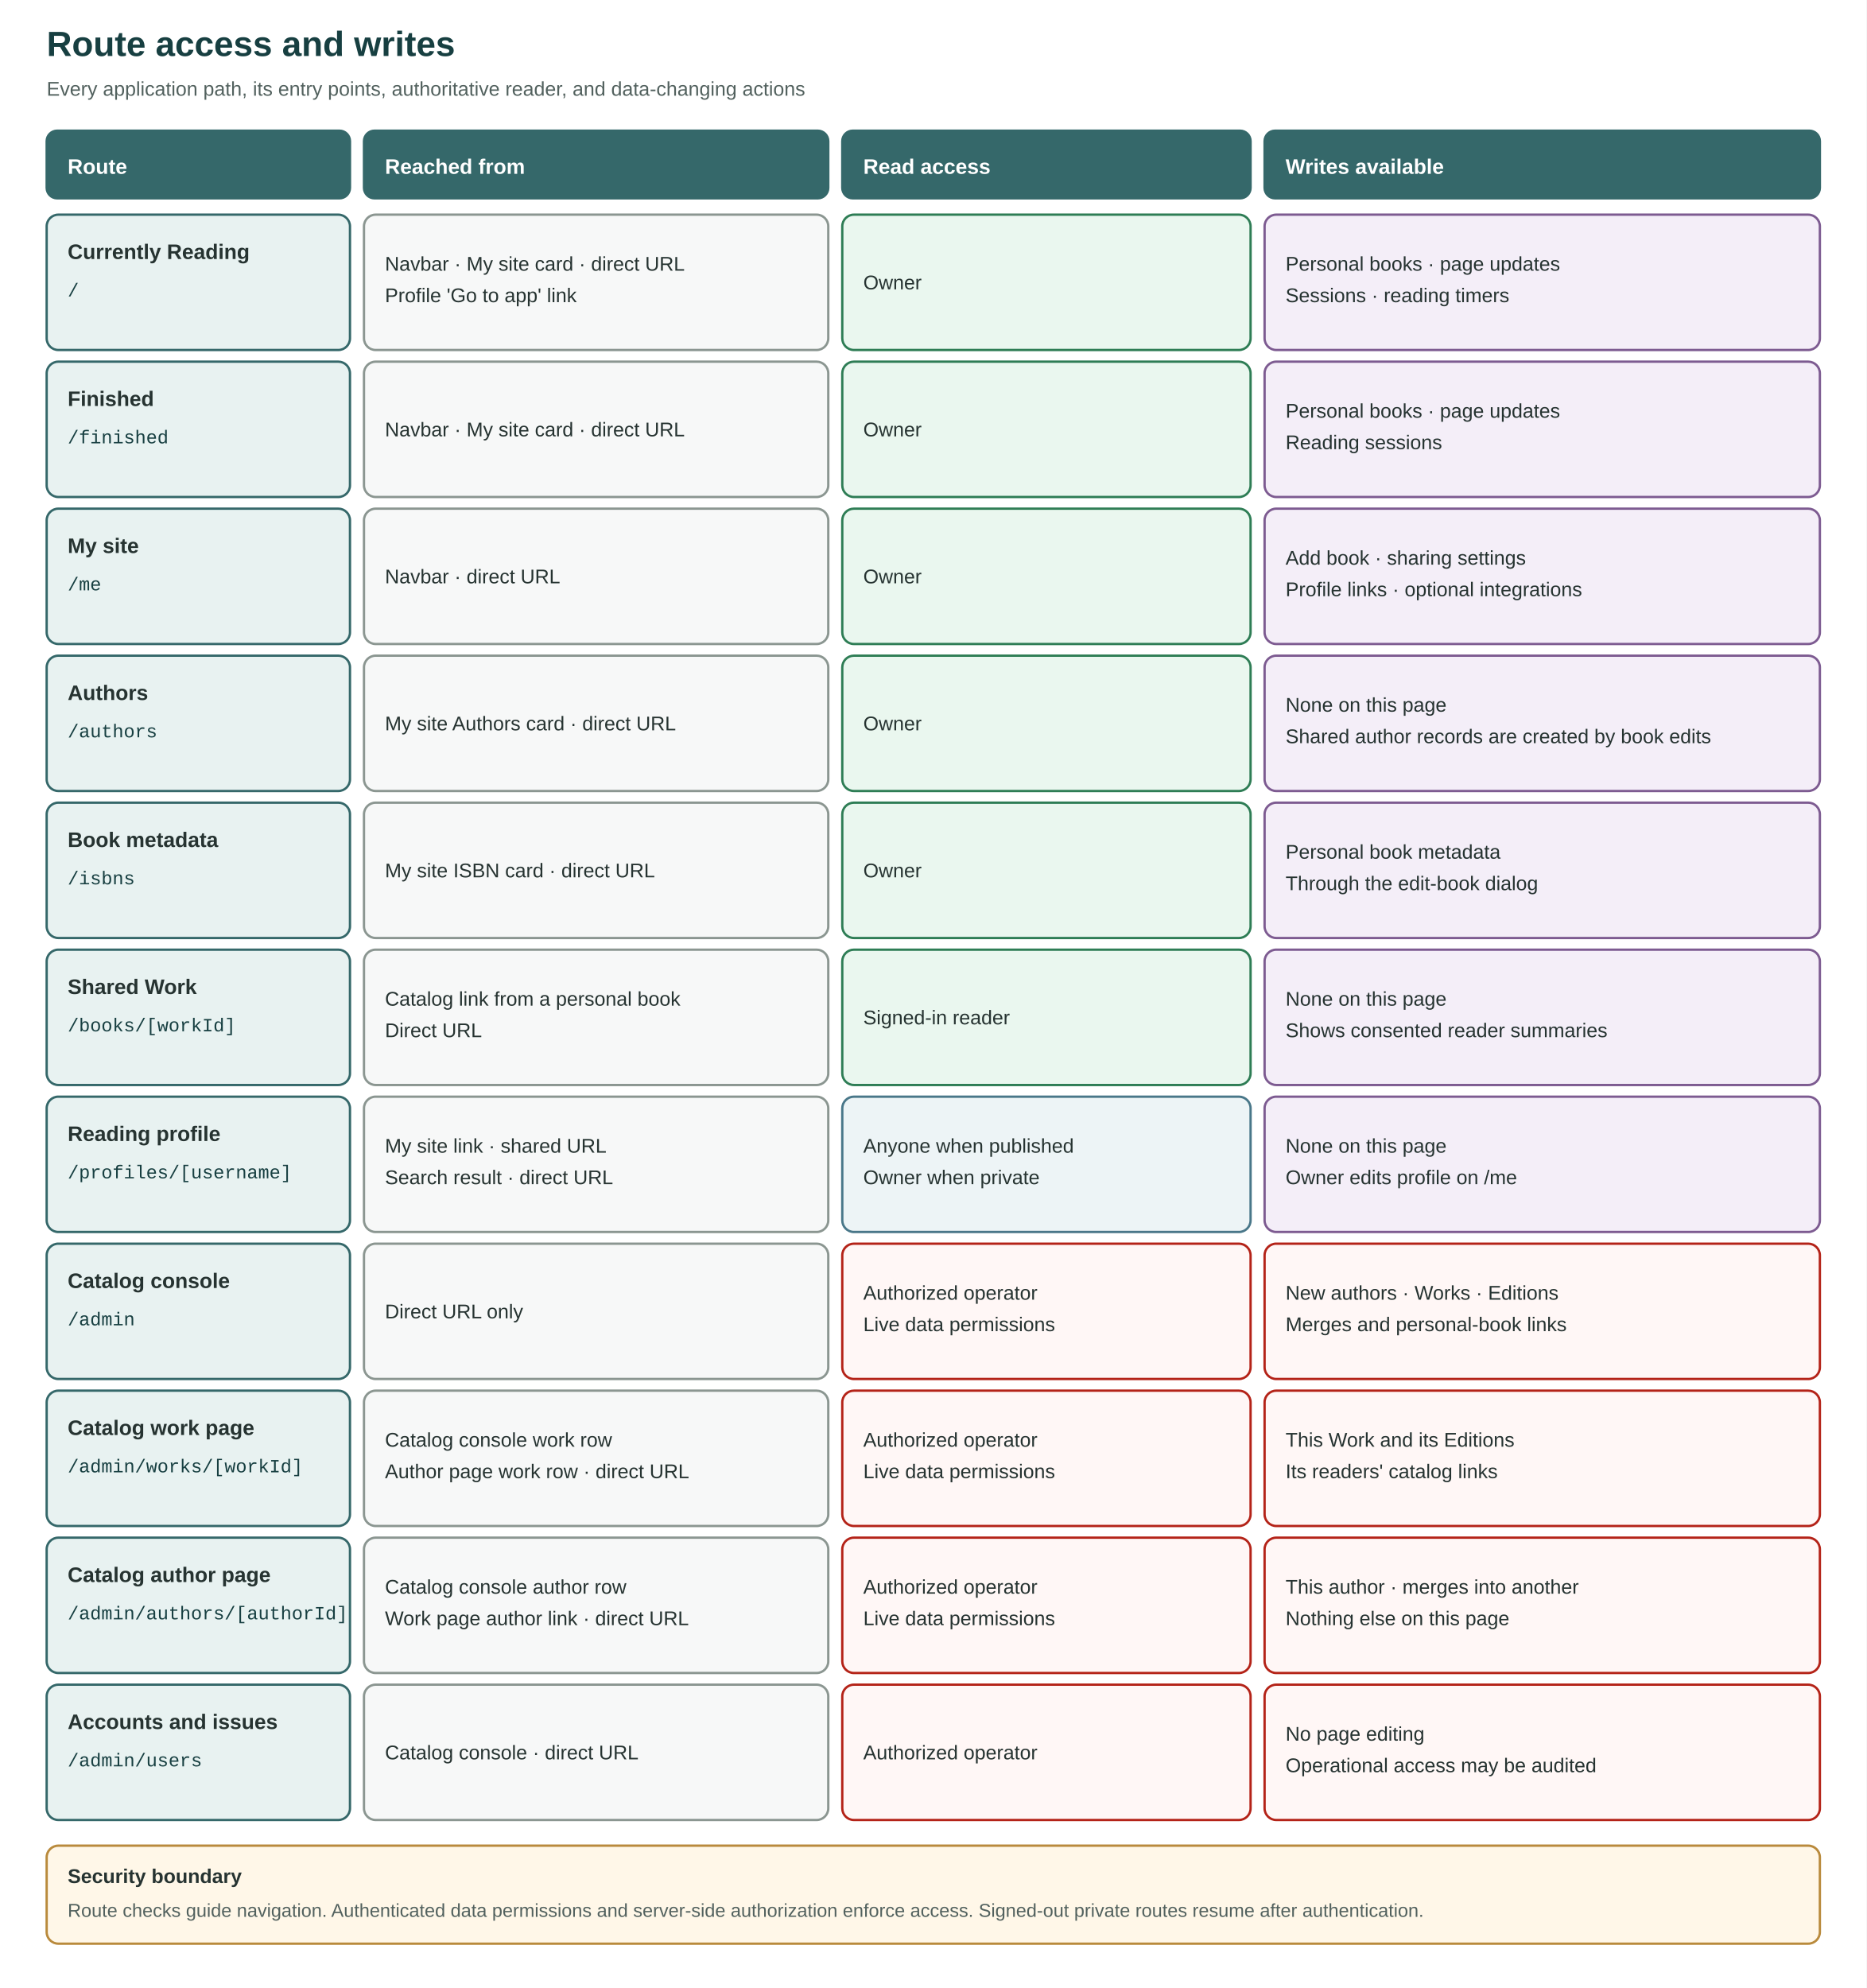
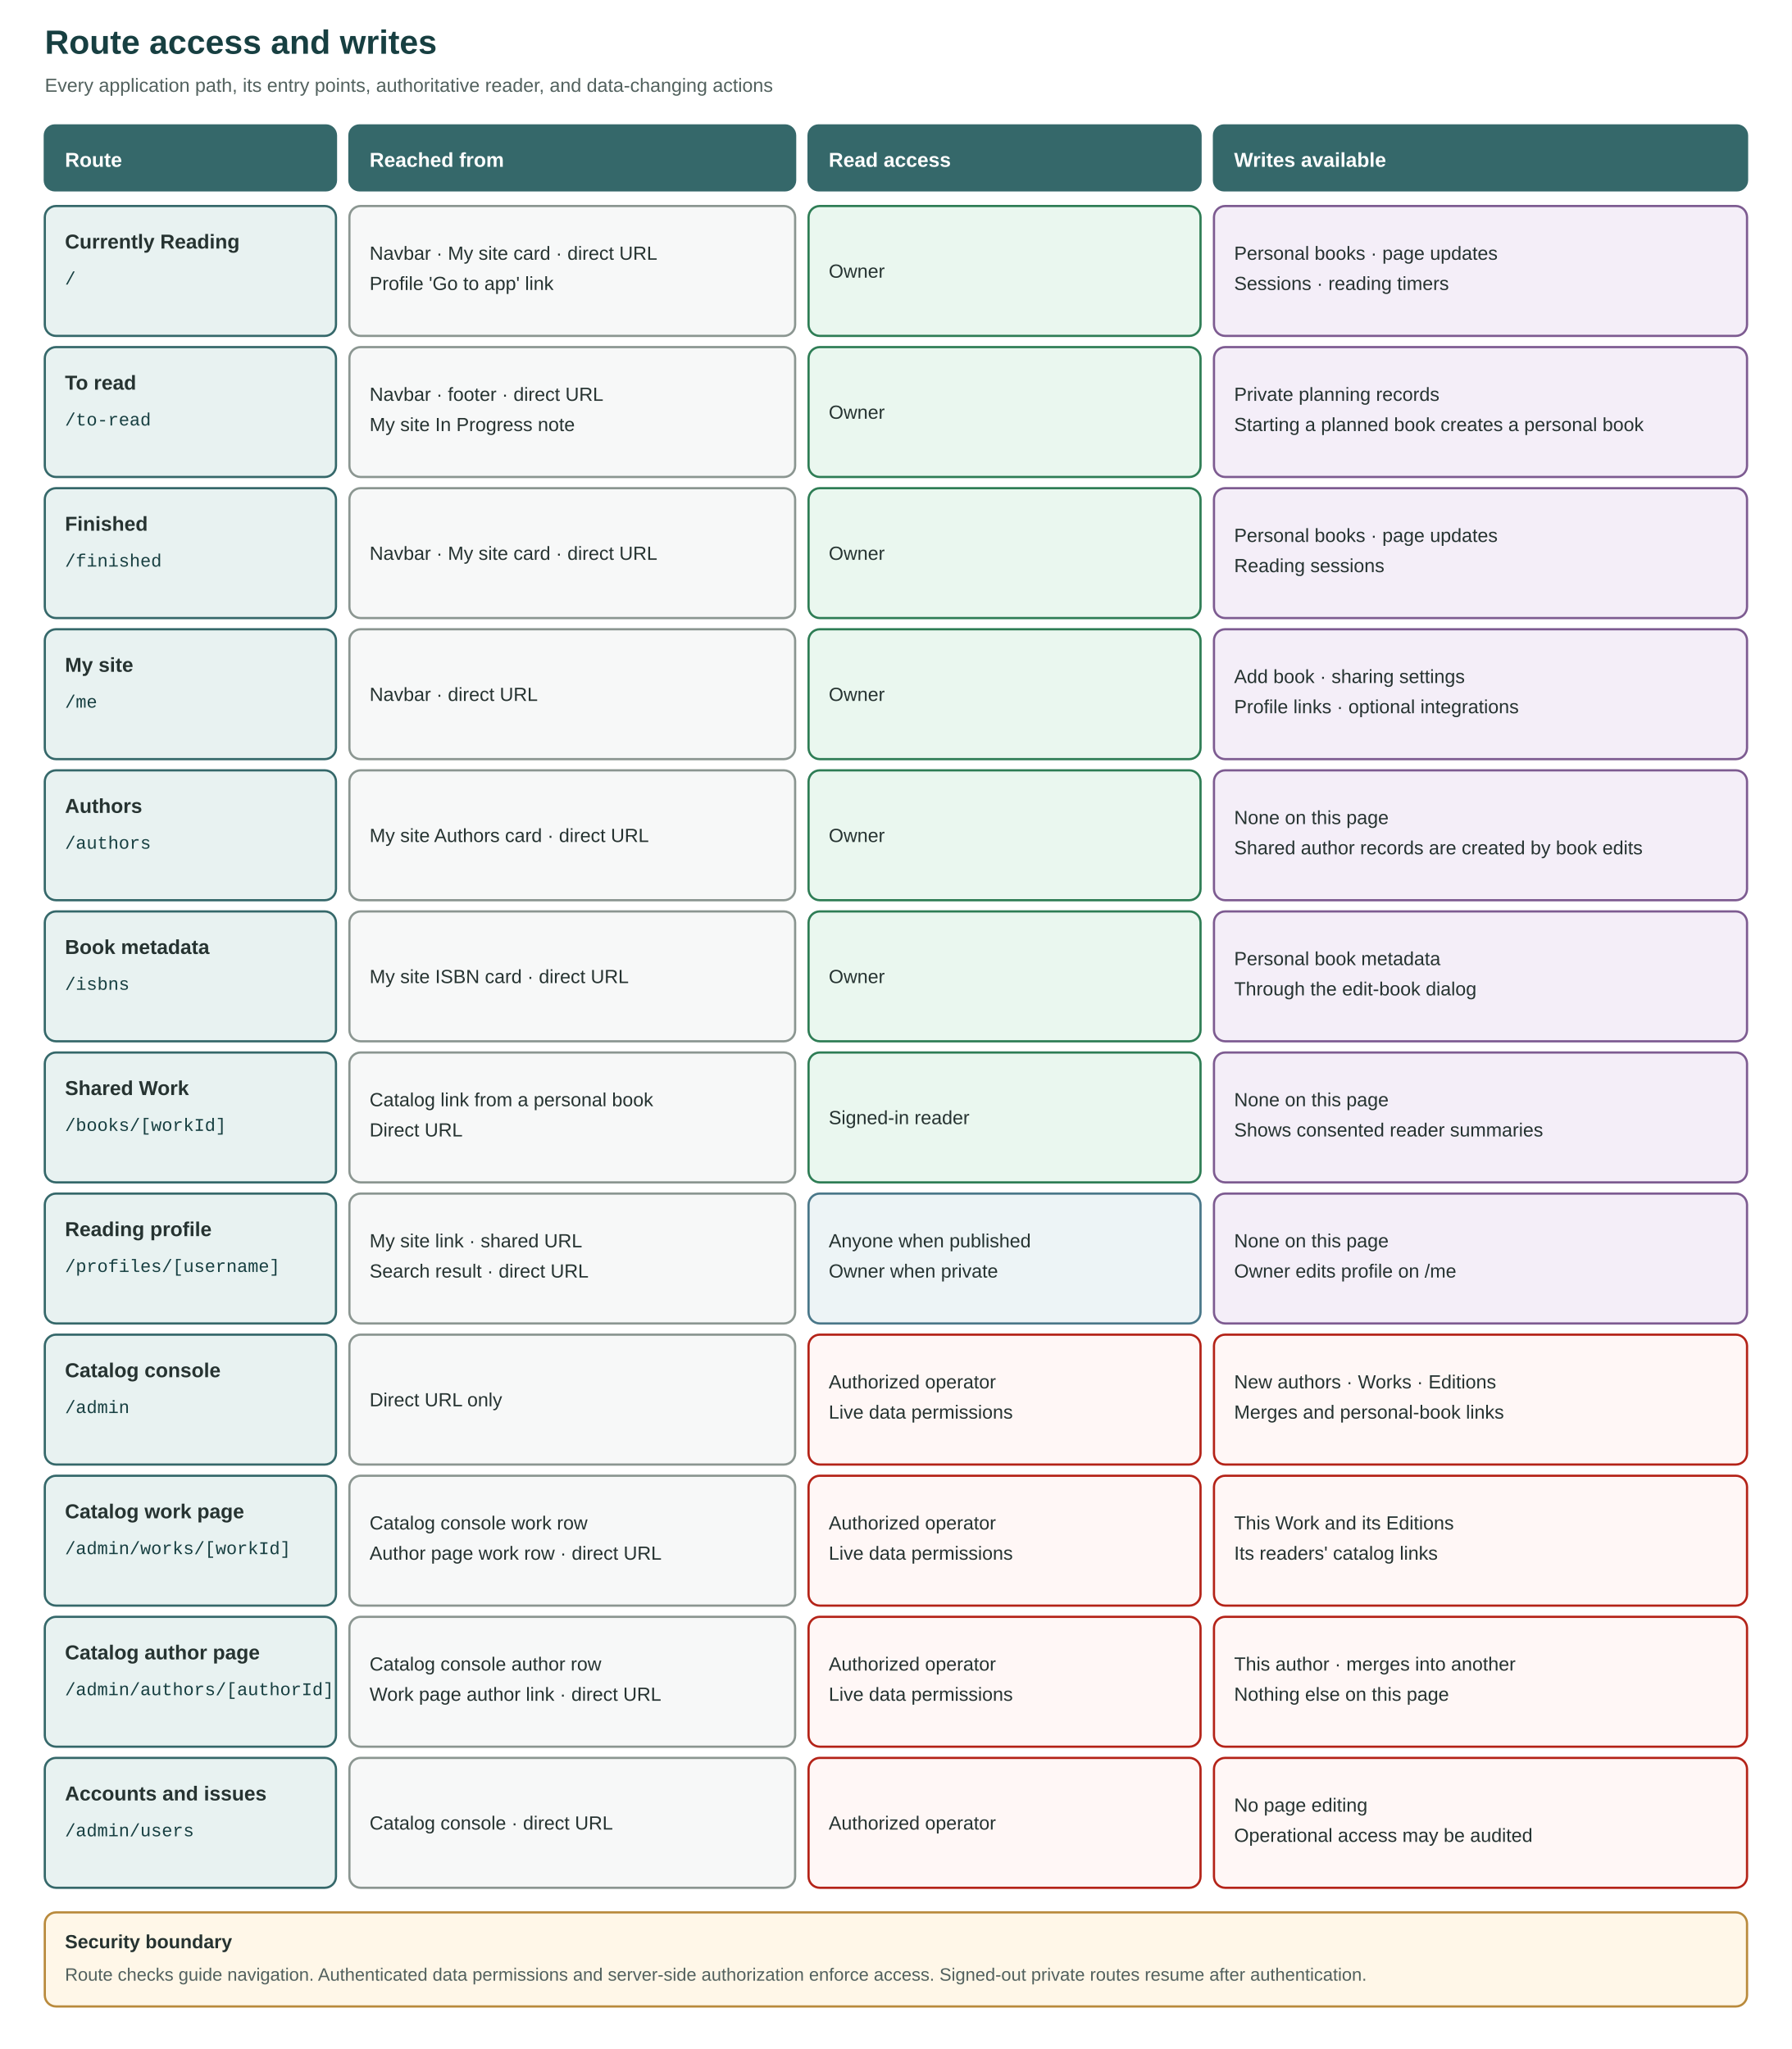
- <svg xmlns="http://www.w3.org/2000/svg" role="img" aria-labelledby="title description" width="1600" height="1704" viewBox="0 0 1600 1704">
-   <rect width="1600" height="1704" fill="#ffffff" />
+ <svg xmlns="http://www.w3.org/2000/svg" role="img" aria-labelledby="title description" width="1600" height="1830" viewBox="0 0 1600 1830">
+   <rect width="1600" height="1830" fill="#ffffff" />
  <text x="40" y="48" fill="#173f41" font-family="Arial, Helvetica, sans-serif" font-size="30" font-weight="700">
    <tspan x="40" dy="0">Route access and writes</tspan>
  </text>
  <text x="40" y="82" fill="#52615e" font-family="Arial, Helvetica, sans-serif" font-size="17" font-weight="400">
    <tspan x="40" dy="0">Every application path, its entry points, authoritative reader, and data-changing actions</tspan>
  </text>
  <rect x="40" y="112" width="260" height="58" rx="9" fill="#35686a" stroke="#35686a" stroke-width="2" />
  <text x="58" y="149" fill="#ffffff" font-family="Arial, Helvetica, sans-serif" font-size="18" font-weight="700">
    <tspan x="58" dy="0">Route</tspan>
  </text>
  <rect x="312" y="112" width="398" height="58" rx="9" fill="#35686a" stroke="#35686a" stroke-width="2" />
  <text x="330" y="149" fill="#ffffff" font-family="Arial, Helvetica, sans-serif" font-size="18" font-weight="700">
    <tspan x="330" dy="0">Reached from</tspan>
  </text>
  <rect x="722" y="112" width="350" height="58" rx="9" fill="#35686a" stroke="#35686a" stroke-width="2" />
  <text x="740" y="149" fill="#ffffff" font-family="Arial, Helvetica, sans-serif" font-size="18" font-weight="700">
    <tspan x="740" dy="0">Read access</tspan>
  </text>
  <rect x="1084" y="112" width="476" height="58" rx="9" fill="#35686a" stroke="#35686a" stroke-width="2" />
  <text x="1102" y="149" fill="#ffffff" font-family="Arial, Helvetica, sans-serif" font-size="18" font-weight="700">
    <tspan x="1102" dy="0">Writes available</tspan>
  </text>
  <rect x="40" y="184" width="260" height="116" rx="10" fill="#e8f2f1" stroke="#35686a" stroke-width="2" />
  <text x="58" y="222" fill="#263331" font-family="Arial, Helvetica, sans-serif" font-size="18" font-weight="700">
    <tspan x="58" dy="0">Currently Reading</tspan>
  </text>
  <text x="58" y="254" fill="#173f41" font-family="SFMono-Regular, Consolas, Liberation Mono, monospace" font-size="16" font-weight="400">
    <tspan x="58" dy="0">/</tspan>
  </text>
  <rect x="312" y="184" width="398" height="116" rx="10" fill="#f7f8f8" stroke="#8b9691" stroke-width="2" />
  <text x="330" y="232" fill="#263331" font-family="Arial, Helvetica, sans-serif" font-size="17" font-weight="400">
    <tspan x="330" dy="0">Navbar · My site card · direct URL</tspan>
    <tspan x="330" dy="27">Profile 'Go to app' link</tspan>
  </text>
  <rect x="722" y="184" width="350" height="116" rx="10" fill="#eaf7ef" stroke="#2e7d55" stroke-width="2" />
  <text x="740" y="248" fill="#263331" font-family="Arial, Helvetica, sans-serif" font-size="17" font-weight="400">
    <tspan x="740" dy="0">Owner</tspan>
  </text>
  <rect x="1084" y="184" width="476" height="116" rx="10" fill="#f4eef8" stroke="#7d5b91" stroke-width="2" />
  <text x="1102" y="232" fill="#263331" font-family="Arial, Helvetica, sans-serif" font-size="17" font-weight="400">
    <tspan x="1102" dy="0">Personal books · page updates</tspan>
    <tspan x="1102" dy="27">Sessions · reading timers</tspan>
  </text>
  <rect x="40" y="310" width="260" height="116" rx="10" fill="#e8f2f1" stroke="#35686a" stroke-width="2" />
  <text x="58" y="348" fill="#263331" font-family="Arial, Helvetica, sans-serif" font-size="18" font-weight="700">
-     <tspan x="58" dy="0">Finished</tspan>
+     <tspan x="58" dy="0">To read</tspan>
  </text>
  <text x="58" y="380" fill="#173f41" font-family="SFMono-Regular, Consolas, Liberation Mono, monospace" font-size="16" font-weight="400">
-     <tspan x="58" dy="0">/finished</tspan>
+     <tspan x="58" dy="0">/to-read</tspan>
  </text>
  <rect x="312" y="310" width="398" height="116" rx="10" fill="#f7f8f8" stroke="#8b9691" stroke-width="2" />
-   <text x="330" y="374" fill="#263331" font-family="Arial, Helvetica, sans-serif" font-size="17" font-weight="400">
-     <tspan x="330" dy="0">Navbar · My site card · direct URL</tspan>
+   <text x="330" y="358" fill="#263331" font-family="Arial, Helvetica, sans-serif" font-size="17" font-weight="400">
+     <tspan x="330" dy="0">Navbar · footer · direct URL</tspan>
+     <tspan x="330" dy="27">My site In Progress note</tspan>
  </text>
  <rect x="722" y="310" width="350" height="116" rx="10" fill="#eaf7ef" stroke="#2e7d55" stroke-width="2" />
  <text x="740" y="374" fill="#263331" font-family="Arial, Helvetica, sans-serif" font-size="17" font-weight="400">
    <tspan x="740" dy="0">Owner</tspan>
  </text>
  <rect x="1084" y="310" width="476" height="116" rx="10" fill="#f4eef8" stroke="#7d5b91" stroke-width="2" />
  <text x="1102" y="358" fill="#263331" font-family="Arial, Helvetica, sans-serif" font-size="17" font-weight="400">
+     <tspan x="1102" dy="0">Private planning records</tspan>
+     <tspan x="1102" dy="27">Starting a planned book creates a personal book</tspan>
+   </text>
+   <rect x="40" y="436" width="260" height="116" rx="10" fill="#e8f2f1" stroke="#35686a" stroke-width="2" />
+   <text x="58" y="474" fill="#263331" font-family="Arial, Helvetica, sans-serif" font-size="18" font-weight="700">
+     <tspan x="58" dy="0">Finished</tspan>
+   </text>
+   <text x="58" y="506" fill="#173f41" font-family="SFMono-Regular, Consolas, Liberation Mono, monospace" font-size="16" font-weight="400">
+     <tspan x="58" dy="0">/finished</tspan>
+   </text>
+   <rect x="312" y="436" width="398" height="116" rx="10" fill="#f7f8f8" stroke="#8b9691" stroke-width="2" />
+   <text x="330" y="500" fill="#263331" font-family="Arial, Helvetica, sans-serif" font-size="17" font-weight="400">
+     <tspan x="330" dy="0">Navbar · My site card · direct URL</tspan>
+   </text>
+   <rect x="722" y="436" width="350" height="116" rx="10" fill="#eaf7ef" stroke="#2e7d55" stroke-width="2" />
+   <text x="740" y="500" fill="#263331" font-family="Arial, Helvetica, sans-serif" font-size="17" font-weight="400">
+     <tspan x="740" dy="0">Owner</tspan>
+   </text>
+   <rect x="1084" y="436" width="476" height="116" rx="10" fill="#f4eef8" stroke="#7d5b91" stroke-width="2" />
+   <text x="1102" y="484" fill="#263331" font-family="Arial, Helvetica, sans-serif" font-size="17" font-weight="400">
    <tspan x="1102" dy="0">Personal books · page updates</tspan>
    <tspan x="1102" dy="27">Reading sessions</tspan>
  </text>
-   <rect x="40" y="436" width="260" height="116" rx="10" fill="#e8f2f1" stroke="#35686a" stroke-width="2" />
-   <text x="58" y="474" fill="#263331" font-family="Arial, Helvetica, sans-serif" font-size="18" font-weight="700">
+   <rect x="40" y="562" width="260" height="116" rx="10" fill="#e8f2f1" stroke="#35686a" stroke-width="2" />
+   <text x="58" y="600" fill="#263331" font-family="Arial, Helvetica, sans-serif" font-size="18" font-weight="700">
    <tspan x="58" dy="0">My site</tspan>
  </text>
-   <text x="58" y="506" fill="#173f41" font-family="SFMono-Regular, Consolas, Liberation Mono, monospace" font-size="16" font-weight="400">
+   <text x="58" y="632" fill="#173f41" font-family="SFMono-Regular, Consolas, Liberation Mono, monospace" font-size="16" font-weight="400">
    <tspan x="58" dy="0">/me</tspan>
  </text>
-   <rect x="312" y="436" width="398" height="116" rx="10" fill="#f7f8f8" stroke="#8b9691" stroke-width="2" />
-   <text x="330" y="500" fill="#263331" font-family="Arial, Helvetica, sans-serif" font-size="17" font-weight="400">
+   <rect x="312" y="562" width="398" height="116" rx="10" fill="#f7f8f8" stroke="#8b9691" stroke-width="2" />
+   <text x="330" y="626" fill="#263331" font-family="Arial, Helvetica, sans-serif" font-size="17" font-weight="400">
    <tspan x="330" dy="0">Navbar · direct URL</tspan>
  </text>
-   <rect x="722" y="436" width="350" height="116" rx="10" fill="#eaf7ef" stroke="#2e7d55" stroke-width="2" />
-   <text x="740" y="500" fill="#263331" font-family="Arial, Helvetica, sans-serif" font-size="17" font-weight="400">
-     <tspan x="740" dy="0">Owner</tspan>
-   </text>
-   <rect x="1084" y="436" width="476" height="116" rx="10" fill="#f4eef8" stroke="#7d5b91" stroke-width="2" />
-   <text x="1102" y="484" fill="#263331" font-family="Arial, Helvetica, sans-serif" font-size="17" font-weight="400">
+   <rect x="722" y="562" width="350" height="116" rx="10" fill="#eaf7ef" stroke="#2e7d55" stroke-width="2" />
+   <text x="740" y="626" fill="#263331" font-family="Arial, Helvetica, sans-serif" font-size="17" font-weight="400">
+     <tspan x="740" dy="0">Owner</tspan>
+   </text>
+   <rect x="1084" y="562" width="476" height="116" rx="10" fill="#f4eef8" stroke="#7d5b91" stroke-width="2" />
+   <text x="1102" y="610" fill="#263331" font-family="Arial, Helvetica, sans-serif" font-size="17" font-weight="400">
    <tspan x="1102" dy="0">Add book · sharing settings</tspan>
    <tspan x="1102" dy="27">Profile links · optional integrations</tspan>
  </text>
-   <rect x="40" y="562" width="260" height="116" rx="10" fill="#e8f2f1" stroke="#35686a" stroke-width="2" />
-   <text x="58" y="600" fill="#263331" font-family="Arial, Helvetica, sans-serif" font-size="18" font-weight="700">
+   <rect x="40" y="688" width="260" height="116" rx="10" fill="#e8f2f1" stroke="#35686a" stroke-width="2" />
+   <text x="58" y="726" fill="#263331" font-family="Arial, Helvetica, sans-serif" font-size="18" font-weight="700">
    <tspan x="58" dy="0">Authors</tspan>
  </text>
-   <text x="58" y="632" fill="#173f41" font-family="SFMono-Regular, Consolas, Liberation Mono, monospace" font-size="16" font-weight="400">
+   <text x="58" y="758" fill="#173f41" font-family="SFMono-Regular, Consolas, Liberation Mono, monospace" font-size="16" font-weight="400">
    <tspan x="58" dy="0">/authors</tspan>
  </text>
-   <rect x="312" y="562" width="398" height="116" rx="10" fill="#f7f8f8" stroke="#8b9691" stroke-width="2" />
-   <text x="330" y="626" fill="#263331" font-family="Arial, Helvetica, sans-serif" font-size="17" font-weight="400">
+   <rect x="312" y="688" width="398" height="116" rx="10" fill="#f7f8f8" stroke="#8b9691" stroke-width="2" />
+   <text x="330" y="752" fill="#263331" font-family="Arial, Helvetica, sans-serif" font-size="17" font-weight="400">
    <tspan x="330" dy="0">My site Authors card · direct URL</tspan>
  </text>
-   <rect x="722" y="562" width="350" height="116" rx="10" fill="#eaf7ef" stroke="#2e7d55" stroke-width="2" />
-   <text x="740" y="626" fill="#263331" font-family="Arial, Helvetica, sans-serif" font-size="17" font-weight="400">
-     <tspan x="740" dy="0">Owner</tspan>
-   </text>
-   <rect x="1084" y="562" width="476" height="116" rx="10" fill="#f4eef8" stroke="#7d5b91" stroke-width="2" />
-   <text x="1102" y="610" fill="#263331" font-family="Arial, Helvetica, sans-serif" font-size="17" font-weight="400">
+   <rect x="722" y="688" width="350" height="116" rx="10" fill="#eaf7ef" stroke="#2e7d55" stroke-width="2" />
+   <text x="740" y="752" fill="#263331" font-family="Arial, Helvetica, sans-serif" font-size="17" font-weight="400">
+     <tspan x="740" dy="0">Owner</tspan>
+   </text>
+   <rect x="1084" y="688" width="476" height="116" rx="10" fill="#f4eef8" stroke="#7d5b91" stroke-width="2" />
+   <text x="1102" y="736" fill="#263331" font-family="Arial, Helvetica, sans-serif" font-size="17" font-weight="400">
    <tspan x="1102" dy="0">None on this page</tspan>
    <tspan x="1102" dy="27">Shared author records are created by book edits</tspan>
  </text>
-   <rect x="40" y="688" width="260" height="116" rx="10" fill="#e8f2f1" stroke="#35686a" stroke-width="2" />
-   <text x="58" y="726" fill="#263331" font-family="Arial, Helvetica, sans-serif" font-size="18" font-weight="700">
+   <rect x="40" y="814" width="260" height="116" rx="10" fill="#e8f2f1" stroke="#35686a" stroke-width="2" />
+   <text x="58" y="852" fill="#263331" font-family="Arial, Helvetica, sans-serif" font-size="18" font-weight="700">
    <tspan x="58" dy="0">Book metadata</tspan>
  </text>
-   <text x="58" y="758" fill="#173f41" font-family="SFMono-Regular, Consolas, Liberation Mono, monospace" font-size="16" font-weight="400">
+   <text x="58" y="884" fill="#173f41" font-family="SFMono-Regular, Consolas, Liberation Mono, monospace" font-size="16" font-weight="400">
    <tspan x="58" dy="0">/isbns</tspan>
  </text>
-   <rect x="312" y="688" width="398" height="116" rx="10" fill="#f7f8f8" stroke="#8b9691" stroke-width="2" />
-   <text x="330" y="752" fill="#263331" font-family="Arial, Helvetica, sans-serif" font-size="17" font-weight="400">
+   <rect x="312" y="814" width="398" height="116" rx="10" fill="#f7f8f8" stroke="#8b9691" stroke-width="2" />
+   <text x="330" y="878" fill="#263331" font-family="Arial, Helvetica, sans-serif" font-size="17" font-weight="400">
    <tspan x="330" dy="0">My site ISBN card · direct URL</tspan>
  </text>
-   <rect x="722" y="688" width="350" height="116" rx="10" fill="#eaf7ef" stroke="#2e7d55" stroke-width="2" />
-   <text x="740" y="752" fill="#263331" font-family="Arial, Helvetica, sans-serif" font-size="17" font-weight="400">
-     <tspan x="740" dy="0">Owner</tspan>
-   </text>
-   <rect x="1084" y="688" width="476" height="116" rx="10" fill="#f4eef8" stroke="#7d5b91" stroke-width="2" />
-   <text x="1102" y="736" fill="#263331" font-family="Arial, Helvetica, sans-serif" font-size="17" font-weight="400">
+   <rect x="722" y="814" width="350" height="116" rx="10" fill="#eaf7ef" stroke="#2e7d55" stroke-width="2" />
+   <text x="740" y="878" fill="#263331" font-family="Arial, Helvetica, sans-serif" font-size="17" font-weight="400">
+     <tspan x="740" dy="0">Owner</tspan>
+   </text>
+   <rect x="1084" y="814" width="476" height="116" rx="10" fill="#f4eef8" stroke="#7d5b91" stroke-width="2" />
+   <text x="1102" y="862" fill="#263331" font-family="Arial, Helvetica, sans-serif" font-size="17" font-weight="400">
    <tspan x="1102" dy="0">Personal book metadata</tspan>
    <tspan x="1102" dy="27">Through the edit-book dialog</tspan>
  </text>
-   <rect x="40" y="814" width="260" height="116" rx="10" fill="#e8f2f1" stroke="#35686a" stroke-width="2" />
-   <text x="58" y="852" fill="#263331" font-family="Arial, Helvetica, sans-serif" font-size="18" font-weight="700">
+   <rect x="40" y="940" width="260" height="116" rx="10" fill="#e8f2f1" stroke="#35686a" stroke-width="2" />
+   <text x="58" y="978" fill="#263331" font-family="Arial, Helvetica, sans-serif" font-size="18" font-weight="700">
    <tspan x="58" dy="0">Shared Work</tspan>
  </text>
-   <text x="58" y="884" fill="#173f41" font-family="SFMono-Regular, Consolas, Liberation Mono, monospace" font-size="16" font-weight="400">
+   <text x="58" y="1010" fill="#173f41" font-family="SFMono-Regular, Consolas, Liberation Mono, monospace" font-size="16" font-weight="400">
    <tspan x="58" dy="0">/books/[workId]</tspan>
  </text>
-   <rect x="312" y="814" width="398" height="116" rx="10" fill="#f7f8f8" stroke="#8b9691" stroke-width="2" />
-   <text x="330" y="862" fill="#263331" font-family="Arial, Helvetica, sans-serif" font-size="17" font-weight="400">
+   <rect x="312" y="940" width="398" height="116" rx="10" fill="#f7f8f8" stroke="#8b9691" stroke-width="2" />
+   <text x="330" y="988" fill="#263331" font-family="Arial, Helvetica, sans-serif" font-size="17" font-weight="400">
    <tspan x="330" dy="0">Catalog link from a personal book</tspan>
    <tspan x="330" dy="27">Direct URL</tspan>
  </text>
-   <rect x="722" y="814" width="350" height="116" rx="10" fill="#eaf7ef" stroke="#2e7d55" stroke-width="2" />
-   <text x="740" y="878" fill="#263331" font-family="Arial, Helvetica, sans-serif" font-size="17" font-weight="400">
+   <rect x="722" y="940" width="350" height="116" rx="10" fill="#eaf7ef" stroke="#2e7d55" stroke-width="2" />
+   <text x="740" y="1004" fill="#263331" font-family="Arial, Helvetica, sans-serif" font-size="17" font-weight="400">
    <tspan x="740" dy="0">Signed-in reader</tspan>
-   </text>
-   <rect x="1084" y="814" width="476" height="116" rx="10" fill="#f4eef8" stroke="#7d5b91" stroke-width="2" />
-   <text x="1102" y="862" fill="#263331" font-family="Arial, Helvetica, sans-serif" font-size="17" font-weight="400">
-     <tspan x="1102" dy="0">None on this page</tspan>
-     <tspan x="1102" dy="27">Shows consented reader summaries</tspan>
-   </text>
-   <rect x="40" y="940" width="260" height="116" rx="10" fill="#e8f2f1" stroke="#35686a" stroke-width="2" />
-   <text x="58" y="978" fill="#263331" font-family="Arial, Helvetica, sans-serif" font-size="18" font-weight="700">
-     <tspan x="58" dy="0">Reading profile</tspan>
-   </text>
-   <text x="58" y="1010" fill="#173f41" font-family="SFMono-Regular, Consolas, Liberation Mono, monospace" font-size="16" font-weight="400">
-     <tspan x="58" dy="0">/profiles/[username]</tspan>
-   </text>
-   <rect x="312" y="940" width="398" height="116" rx="10" fill="#f7f8f8" stroke="#8b9691" stroke-width="2" />
-   <text x="330" y="988" fill="#263331" font-family="Arial, Helvetica, sans-serif" font-size="17" font-weight="400">
-     <tspan x="330" dy="0">My site link · shared URL</tspan>
-     <tspan x="330" dy="27">Search result · direct URL</tspan>
-   </text>
-   <rect x="722" y="940" width="350" height="116" rx="10" fill="#edf4f6" stroke="#497789" stroke-width="2" />
-   <text x="740" y="988" fill="#263331" font-family="Arial, Helvetica, sans-serif" font-size="17" font-weight="400">
-     <tspan x="740" dy="0">Anyone when published</tspan>
-     <tspan x="740" dy="27">Owner when private</tspan>
  </text>
  <rect x="1084" y="940" width="476" height="116" rx="10" fill="#f4eef8" stroke="#7d5b91" stroke-width="2" />
  <text x="1102" y="988" fill="#263331" font-family="Arial, Helvetica, sans-serif" font-size="17" font-weight="400">
    <tspan x="1102" dy="0">None on this page</tspan>
-     <tspan x="1102" dy="27">Owner edits profile on /me</tspan>
+     <tspan x="1102" dy="27">Shows consented reader summaries</tspan>
  </text>
  <rect x="40" y="1066" width="260" height="116" rx="10" fill="#e8f2f1" stroke="#35686a" stroke-width="2" />
  <text x="58" y="1104" fill="#263331" font-family="Arial, Helvetica, sans-serif" font-size="18" font-weight="700">
+     <tspan x="58" dy="0">Reading profile</tspan>
+   </text>
+   <text x="58" y="1136" fill="#173f41" font-family="SFMono-Regular, Consolas, Liberation Mono, monospace" font-size="16" font-weight="400">
+     <tspan x="58" dy="0">/profiles/[username]</tspan>
+   </text>
+   <rect x="312" y="1066" width="398" height="116" rx="10" fill="#f7f8f8" stroke="#8b9691" stroke-width="2" />
+   <text x="330" y="1114" fill="#263331" font-family="Arial, Helvetica, sans-serif" font-size="17" font-weight="400">
+     <tspan x="330" dy="0">My site link · shared URL</tspan>
+     <tspan x="330" dy="27">Search result · direct URL</tspan>
+   </text>
+   <rect x="722" y="1066" width="350" height="116" rx="10" fill="#edf4f6" stroke="#497789" stroke-width="2" />
+   <text x="740" y="1114" fill="#263331" font-family="Arial, Helvetica, sans-serif" font-size="17" font-weight="400">
+     <tspan x="740" dy="0">Anyone when published</tspan>
+     <tspan x="740" dy="27">Owner when private</tspan>
+   </text>
+   <rect x="1084" y="1066" width="476" height="116" rx="10" fill="#f4eef8" stroke="#7d5b91" stroke-width="2" />
+   <text x="1102" y="1114" fill="#263331" font-family="Arial, Helvetica, sans-serif" font-size="17" font-weight="400">
+     <tspan x="1102" dy="0">None on this page</tspan>
+     <tspan x="1102" dy="27">Owner edits profile on /me</tspan>
+   </text>
+   <rect x="40" y="1192" width="260" height="116" rx="10" fill="#e8f2f1" stroke="#35686a" stroke-width="2" />
+   <text x="58" y="1230" fill="#263331" font-family="Arial, Helvetica, sans-serif" font-size="18" font-weight="700">
    <tspan x="58" dy="0">Catalog console</tspan>
  </text>
-   <text x="58" y="1136" fill="#173f41" font-family="SFMono-Regular, Consolas, Liberation Mono, monospace" font-size="16" font-weight="400">
+   <text x="58" y="1262" fill="#173f41" font-family="SFMono-Regular, Consolas, Liberation Mono, monospace" font-size="16" font-weight="400">
    <tspan x="58" dy="0">/admin</tspan>
  </text>
-   <rect x="312" y="1066" width="398" height="116" rx="10" fill="#f7f8f8" stroke="#8b9691" stroke-width="2" />
-   <text x="330" y="1130" fill="#263331" font-family="Arial, Helvetica, sans-serif" font-size="17" font-weight="400">
+   <rect x="312" y="1192" width="398" height="116" rx="10" fill="#f7f8f8" stroke="#8b9691" stroke-width="2" />
+   <text x="330" y="1256" fill="#263331" font-family="Arial, Helvetica, sans-serif" font-size="17" font-weight="400">
    <tspan x="330" dy="0">Direct URL only</tspan>
  </text>
-   <rect x="722" y="1066" width="350" height="116" rx="10" fill="#fff7f6" stroke="#b42318" stroke-width="2" />
-   <text x="740" y="1114" fill="#263331" font-family="Arial, Helvetica, sans-serif" font-size="17" font-weight="400">
+   <rect x="722" y="1192" width="350" height="116" rx="10" fill="#fff7f6" stroke="#b42318" stroke-width="2" />
+   <text x="740" y="1240" fill="#263331" font-family="Arial, Helvetica, sans-serif" font-size="17" font-weight="400">
    <tspan x="740" dy="0">Authorized operator</tspan>
    <tspan x="740" dy="27">Live data permissions</tspan>
  </text>
-   <rect x="1084" y="1066" width="476" height="116" rx="10" fill="#fff7f6" stroke="#b42318" stroke-width="2" />
-   <text x="1102" y="1114" fill="#263331" font-family="Arial, Helvetica, sans-serif" font-size="17" font-weight="400">
+   <rect x="1084" y="1192" width="476" height="116" rx="10" fill="#fff7f6" stroke="#b42318" stroke-width="2" />
+   <text x="1102" y="1240" fill="#263331" font-family="Arial, Helvetica, sans-serif" font-size="17" font-weight="400">
    <tspan x="1102" dy="0">New authors · Works · Editions</tspan>
    <tspan x="1102" dy="27">Merges and personal-book links</tspan>
  </text>
-   <rect x="40" y="1192" width="260" height="116" rx="10" fill="#e8f2f1" stroke="#35686a" stroke-width="2" />
-   <text x="58" y="1230" fill="#263331" font-family="Arial, Helvetica, sans-serif" font-size="18" font-weight="700">
+   <rect x="40" y="1318" width="260" height="116" rx="10" fill="#e8f2f1" stroke="#35686a" stroke-width="2" />
+   <text x="58" y="1356" fill="#263331" font-family="Arial, Helvetica, sans-serif" font-size="18" font-weight="700">
    <tspan x="58" dy="0">Catalog work page</tspan>
  </text>
-   <text x="58" y="1262" fill="#173f41" font-family="SFMono-Regular, Consolas, Liberation Mono, monospace" font-size="16" font-weight="400">
+   <text x="58" y="1388" fill="#173f41" font-family="SFMono-Regular, Consolas, Liberation Mono, monospace" font-size="16" font-weight="400">
    <tspan x="58" dy="0">/admin/works/[workId]</tspan>
  </text>
-   <rect x="312" y="1192" width="398" height="116" rx="10" fill="#f7f8f8" stroke="#8b9691" stroke-width="2" />
-   <text x="330" y="1240" fill="#263331" font-family="Arial, Helvetica, sans-serif" font-size="17" font-weight="400">
+   <rect x="312" y="1318" width="398" height="116" rx="10" fill="#f7f8f8" stroke="#8b9691" stroke-width="2" />
+   <text x="330" y="1366" fill="#263331" font-family="Arial, Helvetica, sans-serif" font-size="17" font-weight="400">
    <tspan x="330" dy="0">Catalog console work row</tspan>
    <tspan x="330" dy="27">Author page work row · direct URL</tspan>
  </text>
-   <rect x="722" y="1192" width="350" height="116" rx="10" fill="#fff7f6" stroke="#b42318" stroke-width="2" />
-   <text x="740" y="1240" fill="#263331" font-family="Arial, Helvetica, sans-serif" font-size="17" font-weight="400">
+   <rect x="722" y="1318" width="350" height="116" rx="10" fill="#fff7f6" stroke="#b42318" stroke-width="2" />
+   <text x="740" y="1366" fill="#263331" font-family="Arial, Helvetica, sans-serif" font-size="17" font-weight="400">
    <tspan x="740" dy="0">Authorized operator</tspan>
    <tspan x="740" dy="27">Live data permissions</tspan>
  </text>
-   <rect x="1084" y="1192" width="476" height="116" rx="10" fill="#fff7f6" stroke="#b42318" stroke-width="2" />
-   <text x="1102" y="1240" fill="#263331" font-family="Arial, Helvetica, sans-serif" font-size="17" font-weight="400">
+   <rect x="1084" y="1318" width="476" height="116" rx="10" fill="#fff7f6" stroke="#b42318" stroke-width="2" />
+   <text x="1102" y="1366" fill="#263331" font-family="Arial, Helvetica, sans-serif" font-size="17" font-weight="400">
    <tspan x="1102" dy="0">This Work and its Editions</tspan>
    <tspan x="1102" dy="27">Its readers' catalog links</tspan>
  </text>
-   <rect x="40" y="1318" width="260" height="116" rx="10" fill="#e8f2f1" stroke="#35686a" stroke-width="2" />
-   <text x="58" y="1356" fill="#263331" font-family="Arial, Helvetica, sans-serif" font-size="18" font-weight="700">
+   <rect x="40" y="1444" width="260" height="116" rx="10" fill="#e8f2f1" stroke="#35686a" stroke-width="2" />
+   <text x="58" y="1482" fill="#263331" font-family="Arial, Helvetica, sans-serif" font-size="18" font-weight="700">
    <tspan x="58" dy="0">Catalog author page</tspan>
  </text>
-   <text x="58" y="1388" fill="#173f41" font-family="SFMono-Regular, Consolas, Liberation Mono, monospace" font-size="16" font-weight="400">
+   <text x="58" y="1514" fill="#173f41" font-family="SFMono-Regular, Consolas, Liberation Mono, monospace" font-size="16" font-weight="400">
    <tspan x="58" dy="0">/admin/authors/[authorId]</tspan>
  </text>
-   <rect x="312" y="1318" width="398" height="116" rx="10" fill="#f7f8f8" stroke="#8b9691" stroke-width="2" />
-   <text x="330" y="1366" fill="#263331" font-family="Arial, Helvetica, sans-serif" font-size="17" font-weight="400">
+   <rect x="312" y="1444" width="398" height="116" rx="10" fill="#f7f8f8" stroke="#8b9691" stroke-width="2" />
+   <text x="330" y="1492" fill="#263331" font-family="Arial, Helvetica, sans-serif" font-size="17" font-weight="400">
    <tspan x="330" dy="0">Catalog console author row</tspan>
    <tspan x="330" dy="27">Work page author link · direct URL</tspan>
  </text>
-   <rect x="722" y="1318" width="350" height="116" rx="10" fill="#fff7f6" stroke="#b42318" stroke-width="2" />
-   <text x="740" y="1366" fill="#263331" font-family="Arial, Helvetica, sans-serif" font-size="17" font-weight="400">
+   <rect x="722" y="1444" width="350" height="116" rx="10" fill="#fff7f6" stroke="#b42318" stroke-width="2" />
+   <text x="740" y="1492" fill="#263331" font-family="Arial, Helvetica, sans-serif" font-size="17" font-weight="400">
    <tspan x="740" dy="0">Authorized operator</tspan>
    <tspan x="740" dy="27">Live data permissions</tspan>
  </text>
-   <rect x="1084" y="1318" width="476" height="116" rx="10" fill="#fff7f6" stroke="#b42318" stroke-width="2" />
-   <text x="1102" y="1366" fill="#263331" font-family="Arial, Helvetica, sans-serif" font-size="17" font-weight="400">
+   <rect x="1084" y="1444" width="476" height="116" rx="10" fill="#fff7f6" stroke="#b42318" stroke-width="2" />
+   <text x="1102" y="1492" fill="#263331" font-family="Arial, Helvetica, sans-serif" font-size="17" font-weight="400">
    <tspan x="1102" dy="0">This author · merges into another</tspan>
    <tspan x="1102" dy="27">Nothing else on this page</tspan>
  </text>
-   <rect x="40" y="1444" width="260" height="116" rx="10" fill="#e8f2f1" stroke="#35686a" stroke-width="2" />
-   <text x="58" y="1482" fill="#263331" font-family="Arial, Helvetica, sans-serif" font-size="18" font-weight="700">
+   <rect x="40" y="1570" width="260" height="116" rx="10" fill="#e8f2f1" stroke="#35686a" stroke-width="2" />
+   <text x="58" y="1608" fill="#263331" font-family="Arial, Helvetica, sans-serif" font-size="18" font-weight="700">
    <tspan x="58" dy="0">Accounts and issues</tspan>
  </text>
-   <text x="58" y="1514" fill="#173f41" font-family="SFMono-Regular, Consolas, Liberation Mono, monospace" font-size="16" font-weight="400">
+   <text x="58" y="1640" fill="#173f41" font-family="SFMono-Regular, Consolas, Liberation Mono, monospace" font-size="16" font-weight="400">
    <tspan x="58" dy="0">/admin/users</tspan>
  </text>
-   <rect x="312" y="1444" width="398" height="116" rx="10" fill="#f7f8f8" stroke="#8b9691" stroke-width="2" />
-   <text x="330" y="1508" fill="#263331" font-family="Arial, Helvetica, sans-serif" font-size="17" font-weight="400">
+   <rect x="312" y="1570" width="398" height="116" rx="10" fill="#f7f8f8" stroke="#8b9691" stroke-width="2" />
+   <text x="330" y="1634" fill="#263331" font-family="Arial, Helvetica, sans-serif" font-size="17" font-weight="400">
    <tspan x="330" dy="0">Catalog console · direct URL</tspan>
  </text>
-   <rect x="722" y="1444" width="350" height="116" rx="10" fill="#fff7f6" stroke="#b42318" stroke-width="2" />
-   <text x="740" y="1508" fill="#263331" font-family="Arial, Helvetica, sans-serif" font-size="17" font-weight="400">
-     <tspan x="740" dy="0">Authorized operator</tspan>
-   </text>
-   <rect x="1084" y="1444" width="476" height="116" rx="10" fill="#fff7f6" stroke="#b42318" stroke-width="2" />
-   <text x="1102" y="1492" fill="#263331" font-family="Arial, Helvetica, sans-serif" font-size="17" font-weight="400">
+   <rect x="722" y="1570" width="350" height="116" rx="10" fill="#fff7f6" stroke="#b42318" stroke-width="2" />
+   <text x="740" y="1634" fill="#263331" font-family="Arial, Helvetica, sans-serif" font-size="17" font-weight="400">
+     <tspan x="740" dy="0">Authorized operator</tspan>
+   </text>
+   <rect x="1084" y="1570" width="476" height="116" rx="10" fill="#fff7f6" stroke="#b42318" stroke-width="2" />
+   <text x="1102" y="1618" fill="#263331" font-family="Arial, Helvetica, sans-serif" font-size="17" font-weight="400">
    <tspan x="1102" dy="0">No page editing</tspan>
    <tspan x="1102" dy="27">Operational access may be audited</tspan>
  </text>
-   <rect x="40" y="1582" width="1520" height="84" rx="10" fill="#fff7e8" stroke="#b98a3c" stroke-width="2" />
-   <text x="58" y="1614" fill="#263331" font-family="Arial, Helvetica, sans-serif" font-size="17" font-weight="700">
+   <rect x="40" y="1708" width="1520" height="84" rx="10" fill="#fff7e8" stroke="#b98a3c" stroke-width="2" />
+   <text x="58" y="1740" fill="#263331" font-family="Arial, Helvetica, sans-serif" font-size="17" font-weight="700">
    <tspan x="58" dy="0">Security boundary</tspan>
  </text>
-   <text x="58" y="1643" fill="#52615e" font-family="Arial, Helvetica, sans-serif" font-size="16" font-weight="400">
+   <text x="58" y="1769" fill="#52615e" font-family="Arial, Helvetica, sans-serif" font-size="16" font-weight="400">
    <tspan x="58" dy="0">Route checks guide navigation. Authenticated data permissions and server-side authorization enforce access. Signed-out private routes resume after authentication.</tspan>
  </text>
</svg>
